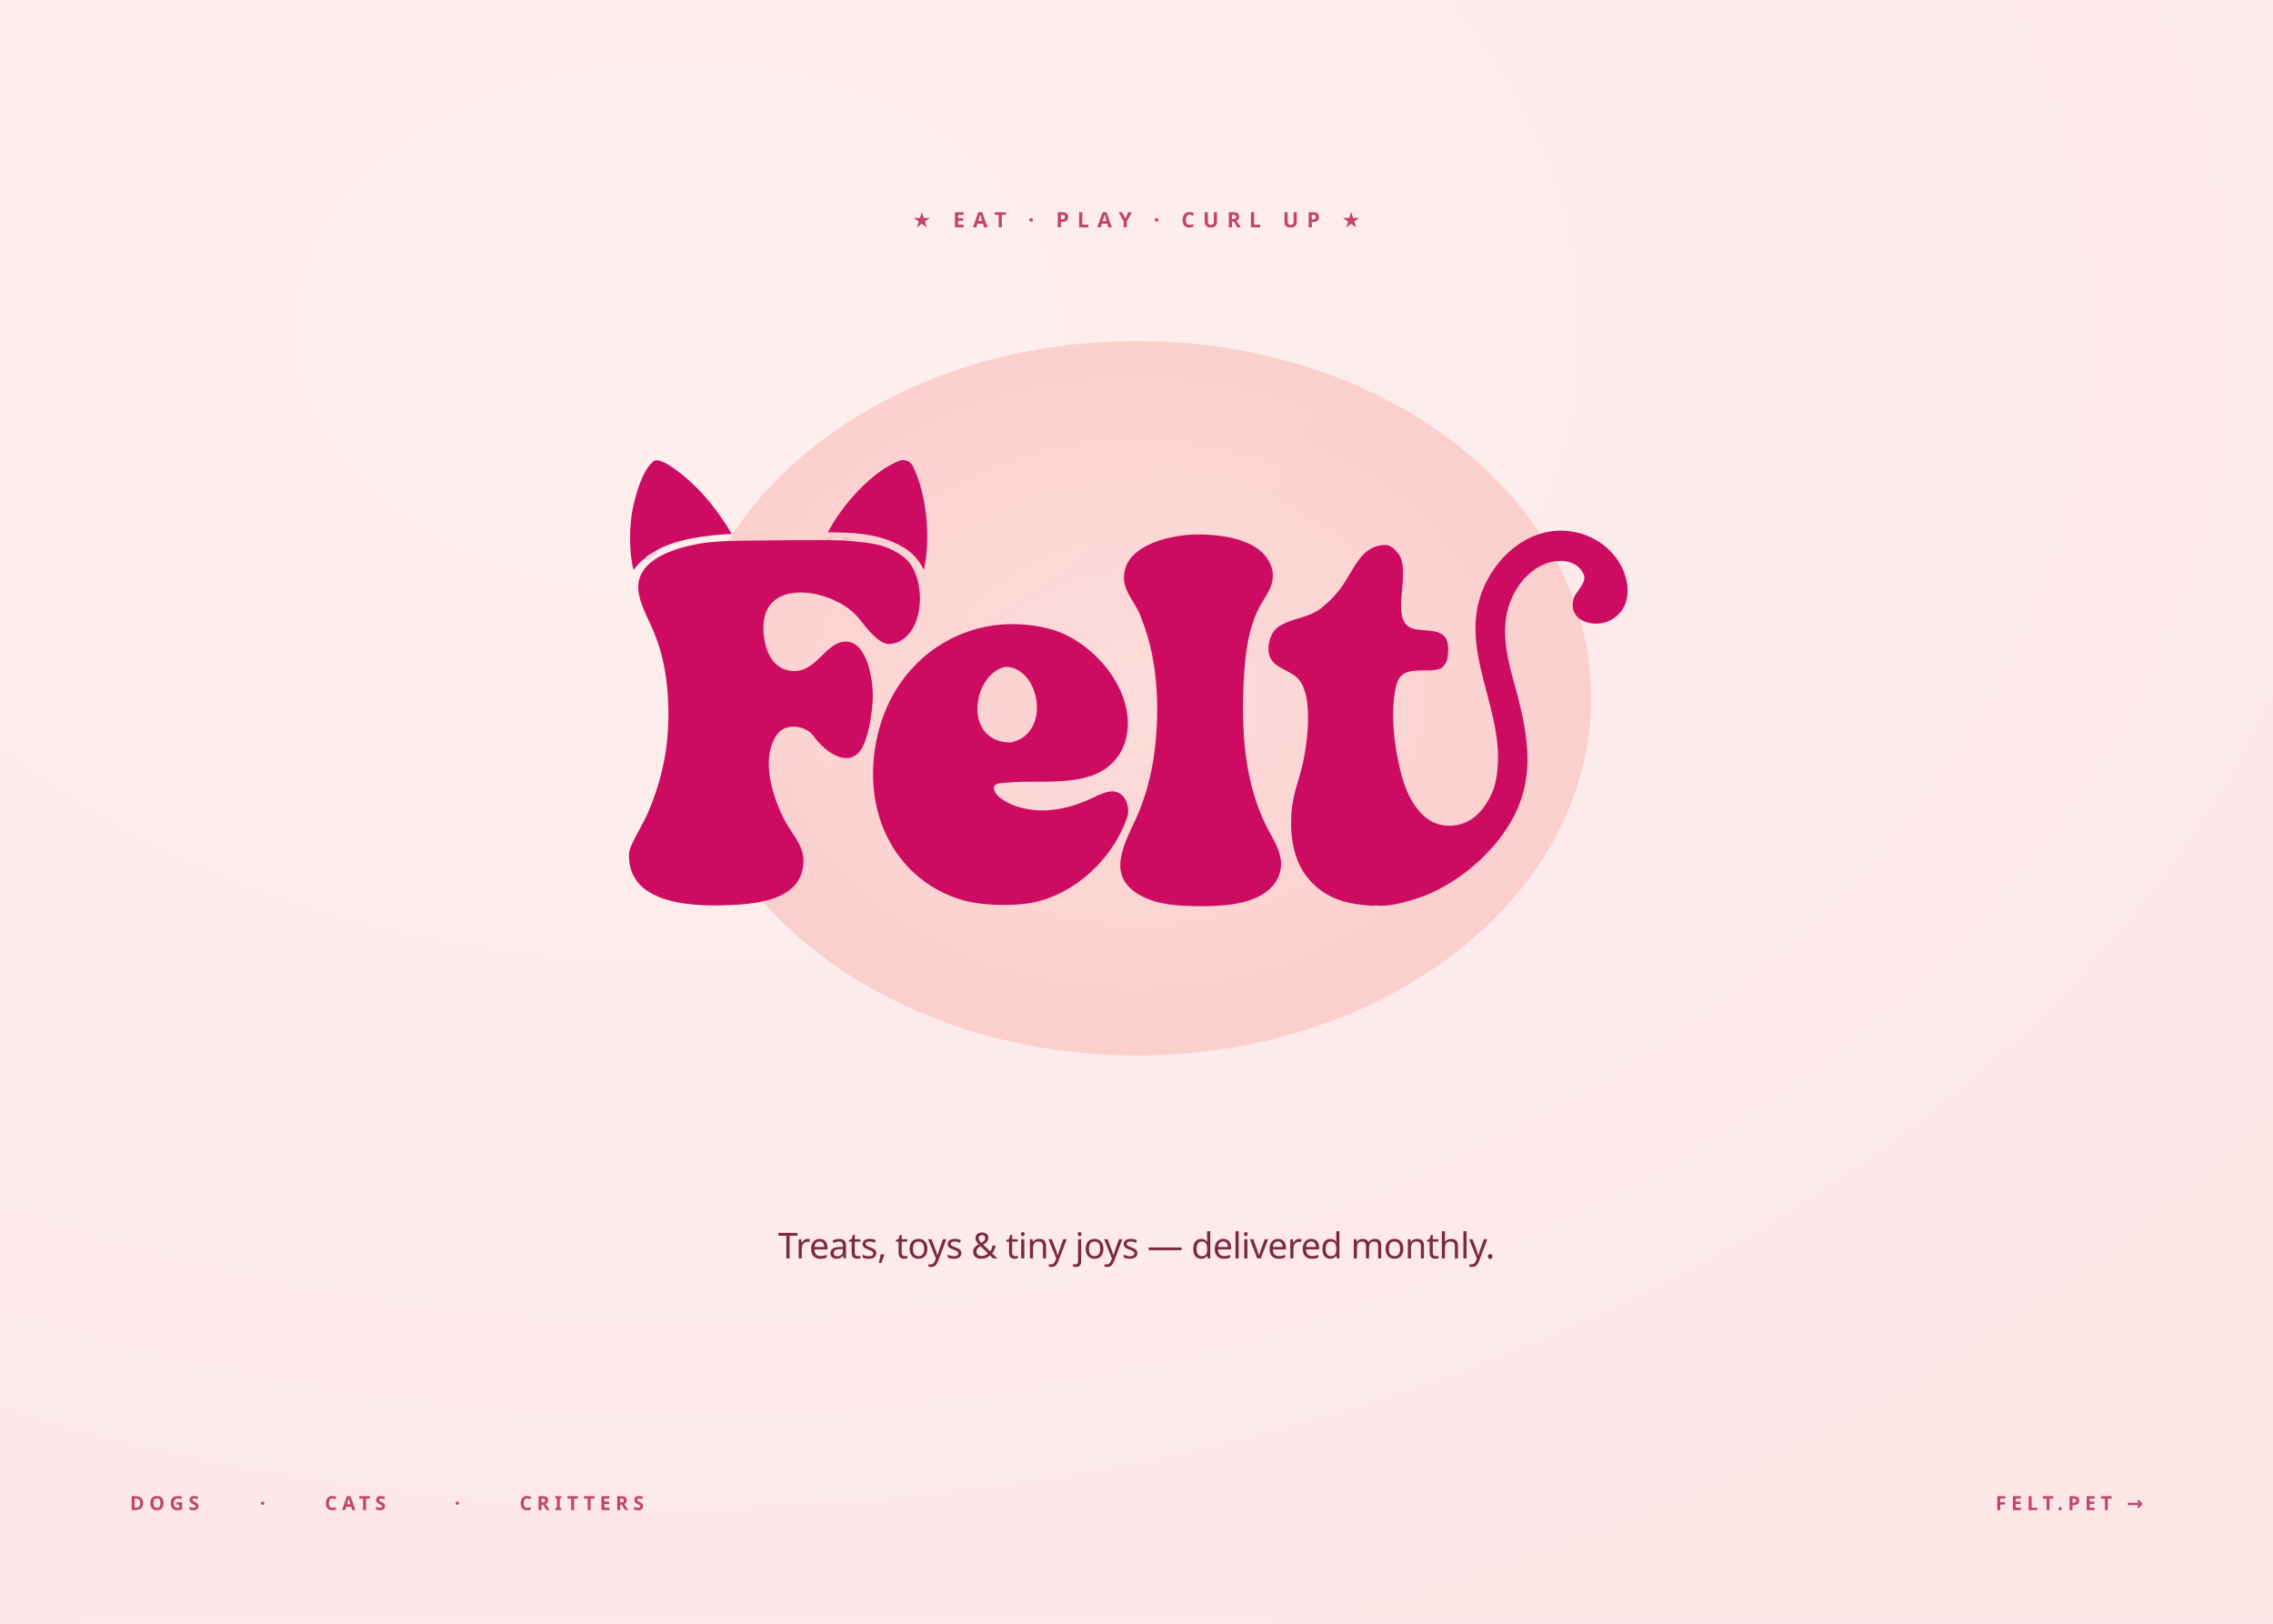
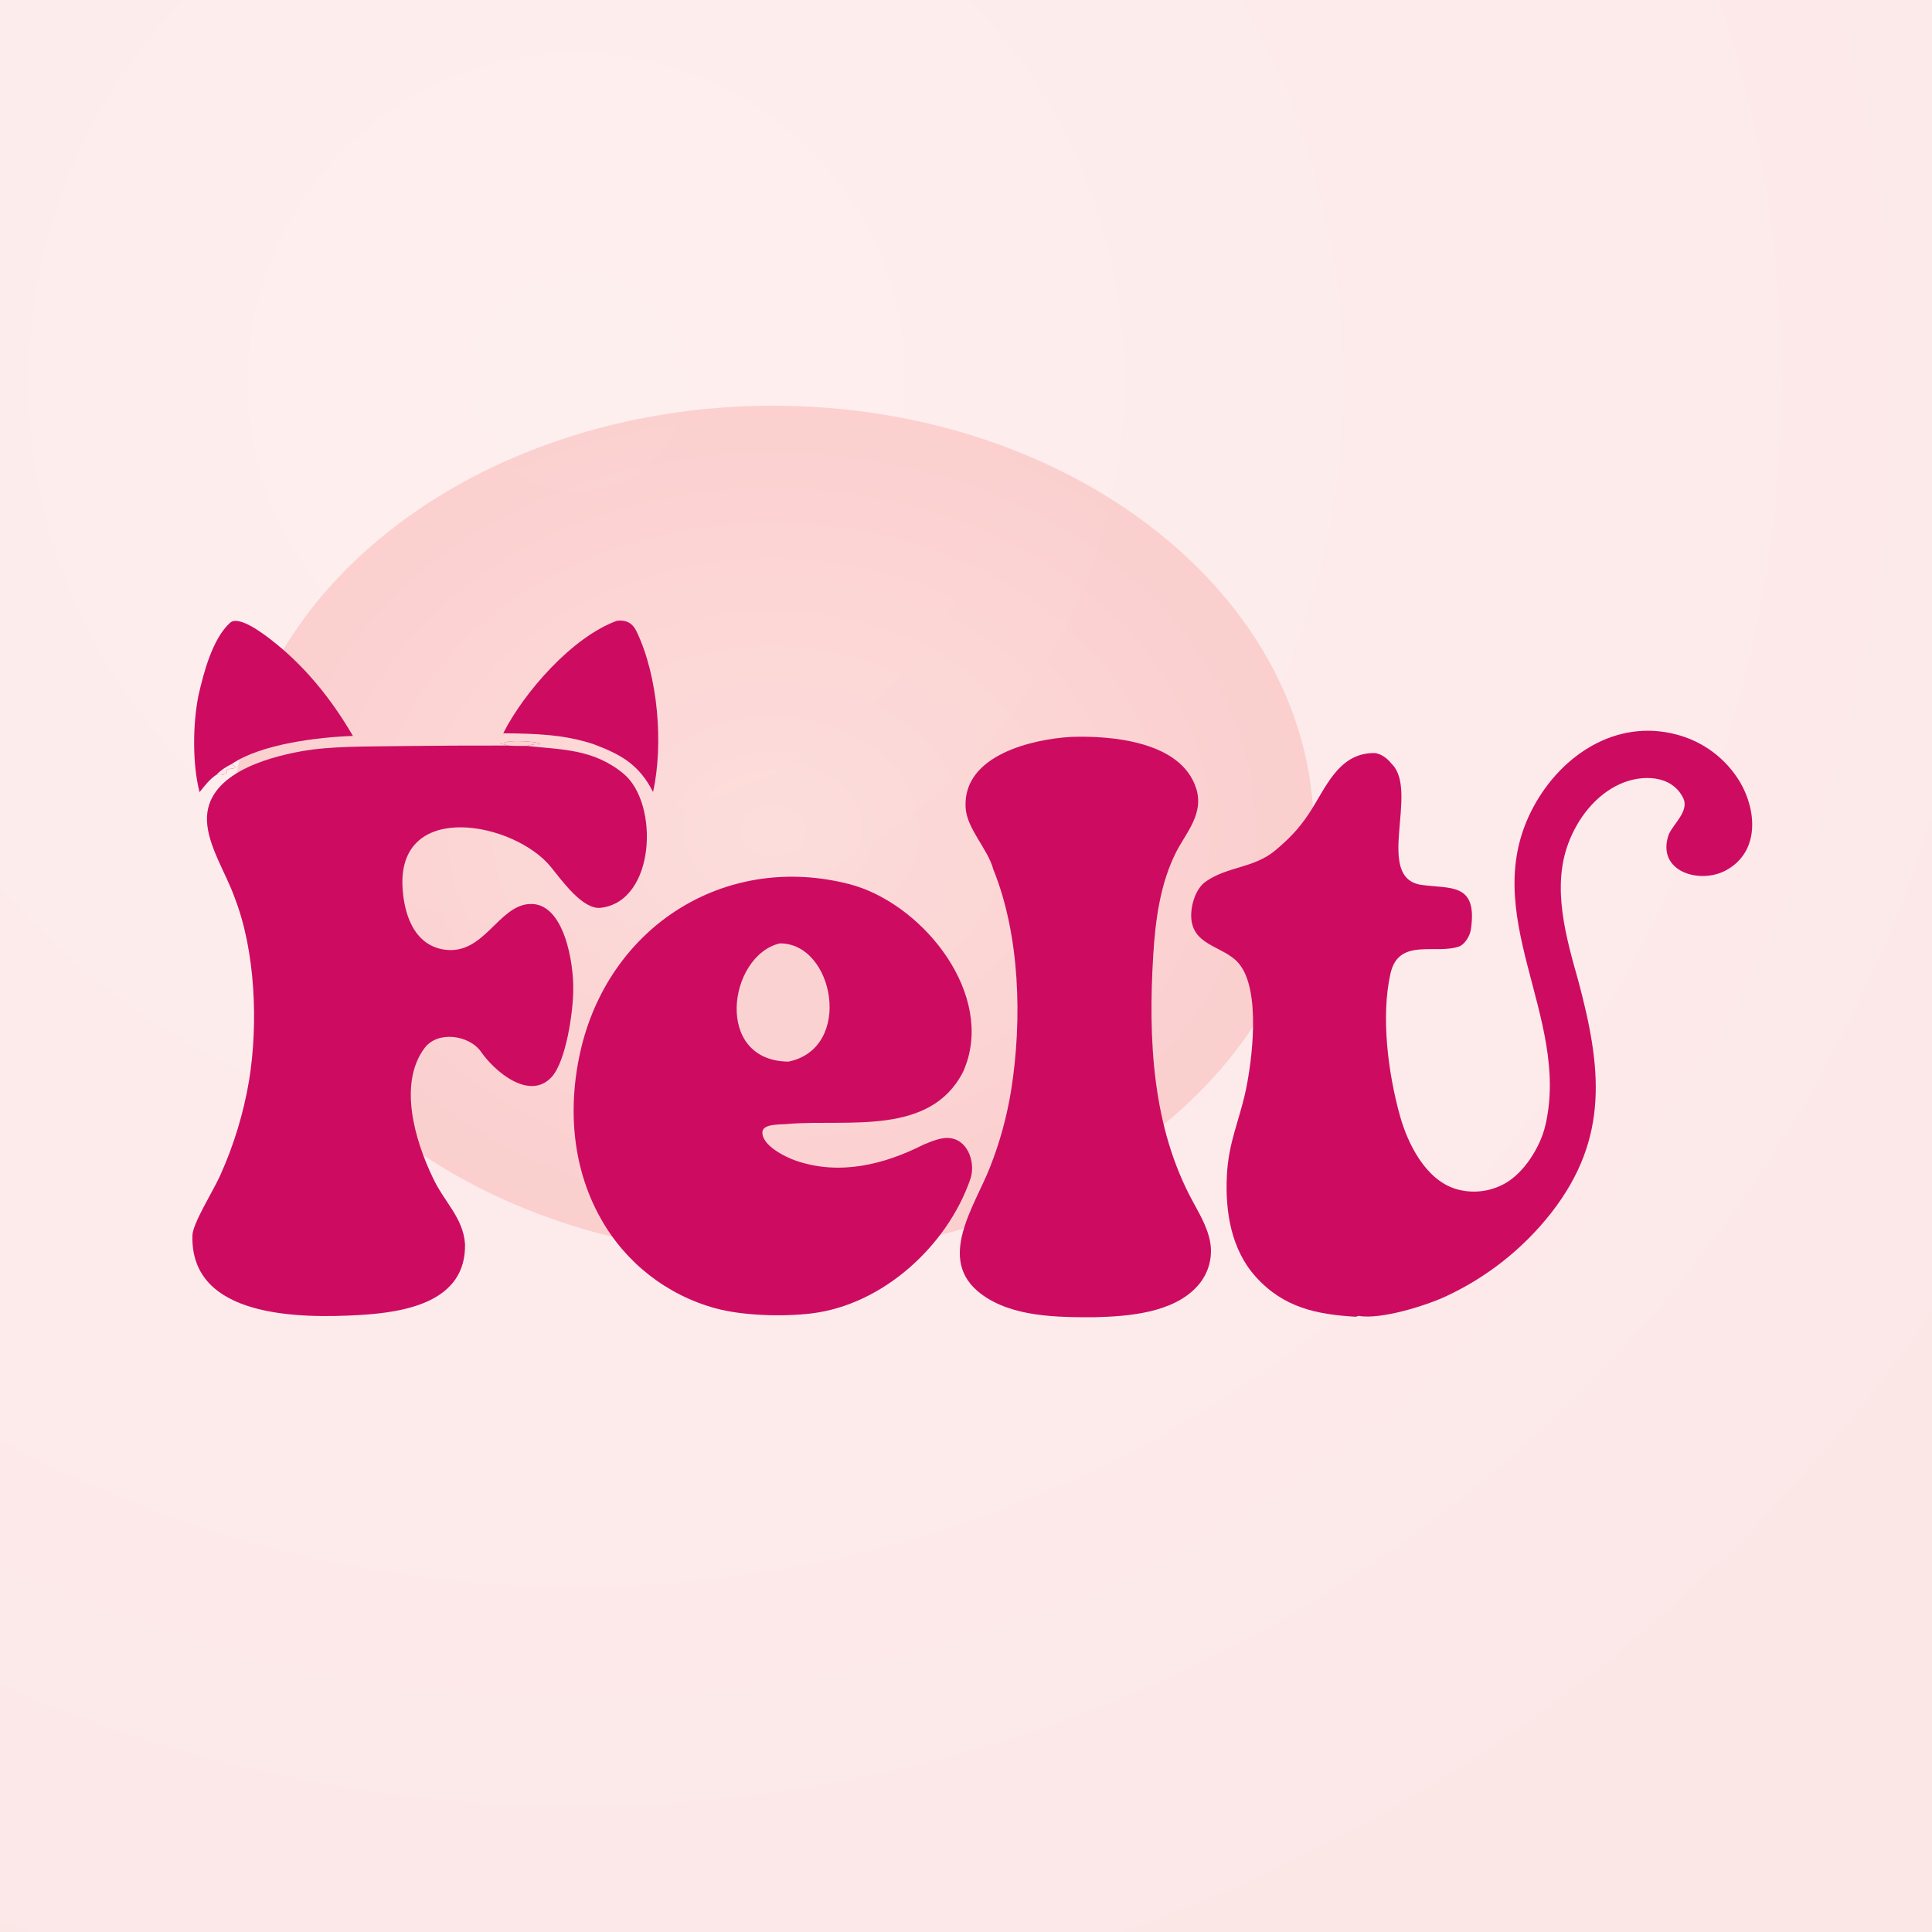
- <svg xmlns="http://www.w3.org/2000/svg" viewBox="-300 0 1400 1000" preserveAspectRatio="xMidYMid meet" role="img" aria-label="Felt — concept brand vignette with official wordmark">
+ <svg xmlns="http://www.w3.org/2000/svg" viewBox="0 0 1000 1000" preserveAspectRatio="xMidYMid meet" role="img" aria-label="Felt — concept brand vignette with official wordmark">
  <defs>
    <radialGradient id="ft-bg" cx="30%" cy="20%" r="90%">
      <stop offset="0%" stop-color="#FEEFEF" />
      <stop offset="100%" stop-color="#FCE7E7" />
    </radialGradient>
    <radialGradient id="ft-blob" cx="50%" cy="50%" r="50%">
      <stop offset="0%" stop-color="#FBD0CE" />
      <stop offset="100%" stop-color="#F8B8B6" />
    </radialGradient>
  </defs>
-   <rect x="-300" width="1400" height="1000" fill="url(#ft-bg)" />
+   <rect width="1000" height="1000" fill="url(#ft-bg)" />
  <ellipse cx="400" cy="430" rx="280" ry="220" fill="url(#ft-blob)" opacity="0.55" />
-   <g transform="translate(400,140)">
-     <text text-anchor="middle" font-family="'Quicksand','Avenir','Trebuchet MS',sans-serif" font-size="13" letter-spacing="5" fill="#C2456C" font-weight="700">★  EAT · PLAY · CURL UP  ★</text>
-   </g>
-   <g transform="translate(-86.9,-32.9) scale(0.448)">
+   <g transform="translate(-129.16,-93.88) scale(0.588)">
    <path d="M 666.669 815.942 C 662.575 814.52 663.493 815.087 660.136 814.455 L 660.212 814.257 C 661.231 813.867 662.319 814.41 663.343 813.966 C 666.164 810.338 694.8 812.631 695.384 814.41 C 694.995 815.17 692.428 814.751 692 814.73 C 689.094 814.589 686.283 815.655 683.482 816.267 C 713.926 819.691 741.677 818.67 768.379 840.589 C 800.105 866.632 796.821 953.089 748.537 958.773 C 732.597 960.649 714.279 934.753 704.495 922.722 C 672.661 883.575 571.32 863.662 573.905 939.044 C 574.835 962.685 583.243 991.637 610.957 995.61 C 645.621 1000.58 658.081 957.119 685.608 955.434 C 716.574 953.54 724.761 1008.48 724.253 1030.6 C 724.377 1049.4 717.989 1094.16 705.08 1107.92 C 685.272 1129.04 654.478 1102.04 643.295 1085.78 C 632.954 1070.74 604.893 1066.58 593.22 1082.41 C 570.042 1113.84 585.091 1163.78 600.346 1195.67 C 610.039 1217.18 627.557 1231.48 629.004 1254.9 C 629.918 1305.21 577.699 1314.91 535.447 1317.27 C 485.397 1320.06 386.646 1320.6 389.068 1246.9 C 389.412 1236.41 407.675 1207.4 413.392 1194.57 C 425.482 1167.81 434.068 1139.6 438.936 1110.64 C 447.014 1060.86 444.554 996.856 426.182 949.713 C 418.836 928.844 402.764 904.538 401.859 882.436 C 400.19 841.679 453.539 826.554 485.683 820.853 C 511.151 816.336 542.331 816.928 569.763 816.44 C 602.063 816.044 634.366 815.878 666.669 815.942 z" fill="rgb(205,11,97)" />
    <path d="M 666.669 815.942 C 662.575 814.52 663.493 815.087 660.136 814.455 L 660.212 814.257 C 661.231 813.867 662.319 814.41 663.343 813.966 C 666.164 810.338 694.8 812.631 695.384 814.41 C 694.995 815.17 692.428 814.751 692 814.73 C 689.094 814.589 686.283 815.655 683.482 816.267 C 680.321 816.399 669.712 816.255 666.669 815.942 z" fill="#FBD2D2" />
    <path d="M 1413.06 1318.77 C 1378.82 1316.69 1349.83 1310.86 1325.29 1283.83 C 1303.26 1259.55 1298.09 1225.98 1299.65 1194.34 C 1301.08 1165.45 1310.25 1147 1315.98 1120.83 C 1321.93 1093.67 1329.87 1031.1 1310.15 1007.77 C 1296.36 991.438 1266.91 992.697 1268.27 963.414 C 1268.71 953.836 1272.92 941.549 1280.76 935.906 C 1299.9 922.197 1323.44 924.09 1342.29 908.222 C 1354.22 898.183 1362.6 889.711 1371.72 876.089 C 1386.4 854.15 1397.24 822.715 1428.97 822.536 C 1434.98 822.502 1441.37 827.68 1444.59 831.957 C 1469.36 855.819 1428.86 932.536 1470.99 938.611 C 1495.95 942.213 1520.74 936.181 1514.39 978.038 C 1513.62 983.14 1509.75 989.943 1504.88 992.499 C 1484.3 1000.56 1450.94 984.297 1443.65 1016.64 C 1435.11 1054.54 1441.56 1104.29 1451.97 1141.78 C 1458.92 1166.8 1474.69 1198.13 1501.08 1206.23 C 1515.49 1210.57 1531.04 1208.88 1544.19 1201.55 C 1561.4 1192.09 1575.56 1169.18 1579.96 1150.47 C 1602.69 1053.89 1518.48 964.085 1569.64 869.713 C 1594.34 824.142 1642.29 792.383 1695.1 806.153 C 1718.67 812.187 1738.91 827.288 1751.39 848.168 C 1766.01 873.129 1768.78 909.304 1739.27 925.632 C 1716.03 938.493 1677.49 926.876 1688.46 894.643 C 1692.1 885.289 1706.96 873.708 1701.35 862.196 C 1691.24 841.459 1664.63 841.34 1645.97 849.68 C 1624.2 859.411 1608.41 880.022 1600.18 902.051 C 1585.65 940.92 1598.08 984.445 1608.88 1022.62 C 1629.2 1098.46 1636.76 1160.89 1585.52 1226.84 C 1560.78 1258.55 1528.85 1283.9 1492.36 1300.81 C 1474.53 1309.12 1434.93 1321.45 1415.7 1317.99 L 1413.06 1318.77 z" fill="rgb(205,11,97)" />
    <path d="M 1067.27 1103.46 C 1038.3 1159.71 965.986 1144.89 914.243 1148.93 C 908.729 1149.8 891.345 1148.25 890.802 1155.98 C 889.953 1168.09 911.464 1178.39 920.601 1181.5 C 958.765 1194.5 997.805 1184.91 1032.6 1167.26 C 1040 1164.22 1049.14 1160.19 1057.09 1161.68 C 1072.58 1164.39 1078.43 1184.3 1073.85 1197.53 C 1053.46 1256.46 996.659 1308.4 933.625 1315.87 C 908.516 1318.84 873.634 1317.88 849.545 1311.34 C 806.665 1299.65 770.286 1271.21 748.588 1232.42 C 721.513 1184.6 718.919 1127.51 733.072 1075.15 C 761.993 970.8 861.592 910.885 967.003 937.857 C 1028.9 953.693 1091.36 1028.57 1071.05 1093.68 C 1070.04 1096.48 1068.57 1100.99 1067.27 1103.46 z" fill="rgb(205,11,97)" />
    <path d="M 905.959 990.111 C 953.914 989.424 971.219 1082.43 913.739 1094.17 C 847.744 1093.58 860.709 1001.06 905.959 990.111 z" fill="#FBD2D2" />
    <path d="M 1161.28 808.425 C 1161.44 808.403 1161.61 808.38 1161.77 808.358 C 1198.01 807.006 1259.49 812.236 1272.63 853.731 C 1279.58 875.686 1264.24 891.992 1255.18 909.305 C 1240.91 937.341 1236.66 969.735 1234.79 1000.84 C 1230.38 1074.31 1233.75 1151.82 1269.93 1217.81 C 1276.76 1230.26 1284.63 1243.94 1285.57 1258.27 C 1286.28 1270.8 1281.83 1283.08 1273.26 1292.25 C 1252.08 1315.34 1213.08 1318.4 1183.87 1319.15 C 1150.91 1319.28 1110.67 1319.23 1083.24 1298.63 C 1043.4 1268.71 1077.61 1221.61 1091.17 1187.04 C 1099.83 1165.07 1106.08 1142.23 1109.82 1118.92 C 1119.53 1057.32 1117.57 983.095 1094.06 924.985 C 1089.13 906.571 1070.54 889.215 1069.63 870.137 C 1067.42 823.678 1129.93 810.379 1161.28 808.425 z" fill="rgb(205,11,97)" />
    <path d="M 395.339 856.969 C 388.918 832.469 389.303 796.789 394.419 771.563 C 399.015 751.55 406.722 721.874 422.233 707.831 C 429.661 701.106 450.77 717.086 456.988 721.834 C 487.311 744.995 511.217 774.634 530.33 807.477 C 499.54 808.541 449.402 814.62 423.719 832.142 C 432.944 838.539 417.835 834.373 419.409 838.594 C 420.62 841.841 412.208 842.624 410.262 841.533 C 404.104 845.588 399.931 851.274 395.339 856.969 z" fill="rgb(205,11,97)" />
    <path d="M 410.262 841.533 C 414.488 837.205 418.448 834.837 423.719 832.142 C 432.944 838.539 417.835 834.373 419.409 838.594 C 420.62 841.841 412.208 842.624 410.262 841.533 z" fill="#FDE8E8" />
    <path d="M 762.832 706.089 C 770.783 705.23 776.368 707.972 779.948 715.395 C 799.014 754.941 803.797 814.697 794.536 856.835 C 782.287 832.91 767.085 824.182 742.457 814.827 C 715.786 805.966 690.274 805.438 662.624 805.141 C 680.927 768.972 723.69 720.125 762.832 706.089 z" fill="rgb(205,11,97)" />
  </g>
-   <text x="400" y="775" text-anchor="middle" font-family="'Quicksand','Avenir',sans-serif" font-size="22" font-weight="500" fill="#7A2945" letter-spacing="-0.3">Treats, toys &amp; tiny joys — delivered monthly.</text>
-   <g font-family="'Quicksand','Avenir',sans-serif" font-size="12" font-weight="700" letter-spacing="3" fill="#C2456C">
-     <text x="-220" y="930">DOGS</text>
-     <text x="-140" y="930">·</text>
-     <text x="-100" y="930">CATS</text>
-     <text x="-20" y="930">·</text>
-     <text x="20" y="930">CRITTERS</text>
-     <text x="1020" y="930" text-anchor="end">FELT.PET →</text>
-   </g>
</svg>
